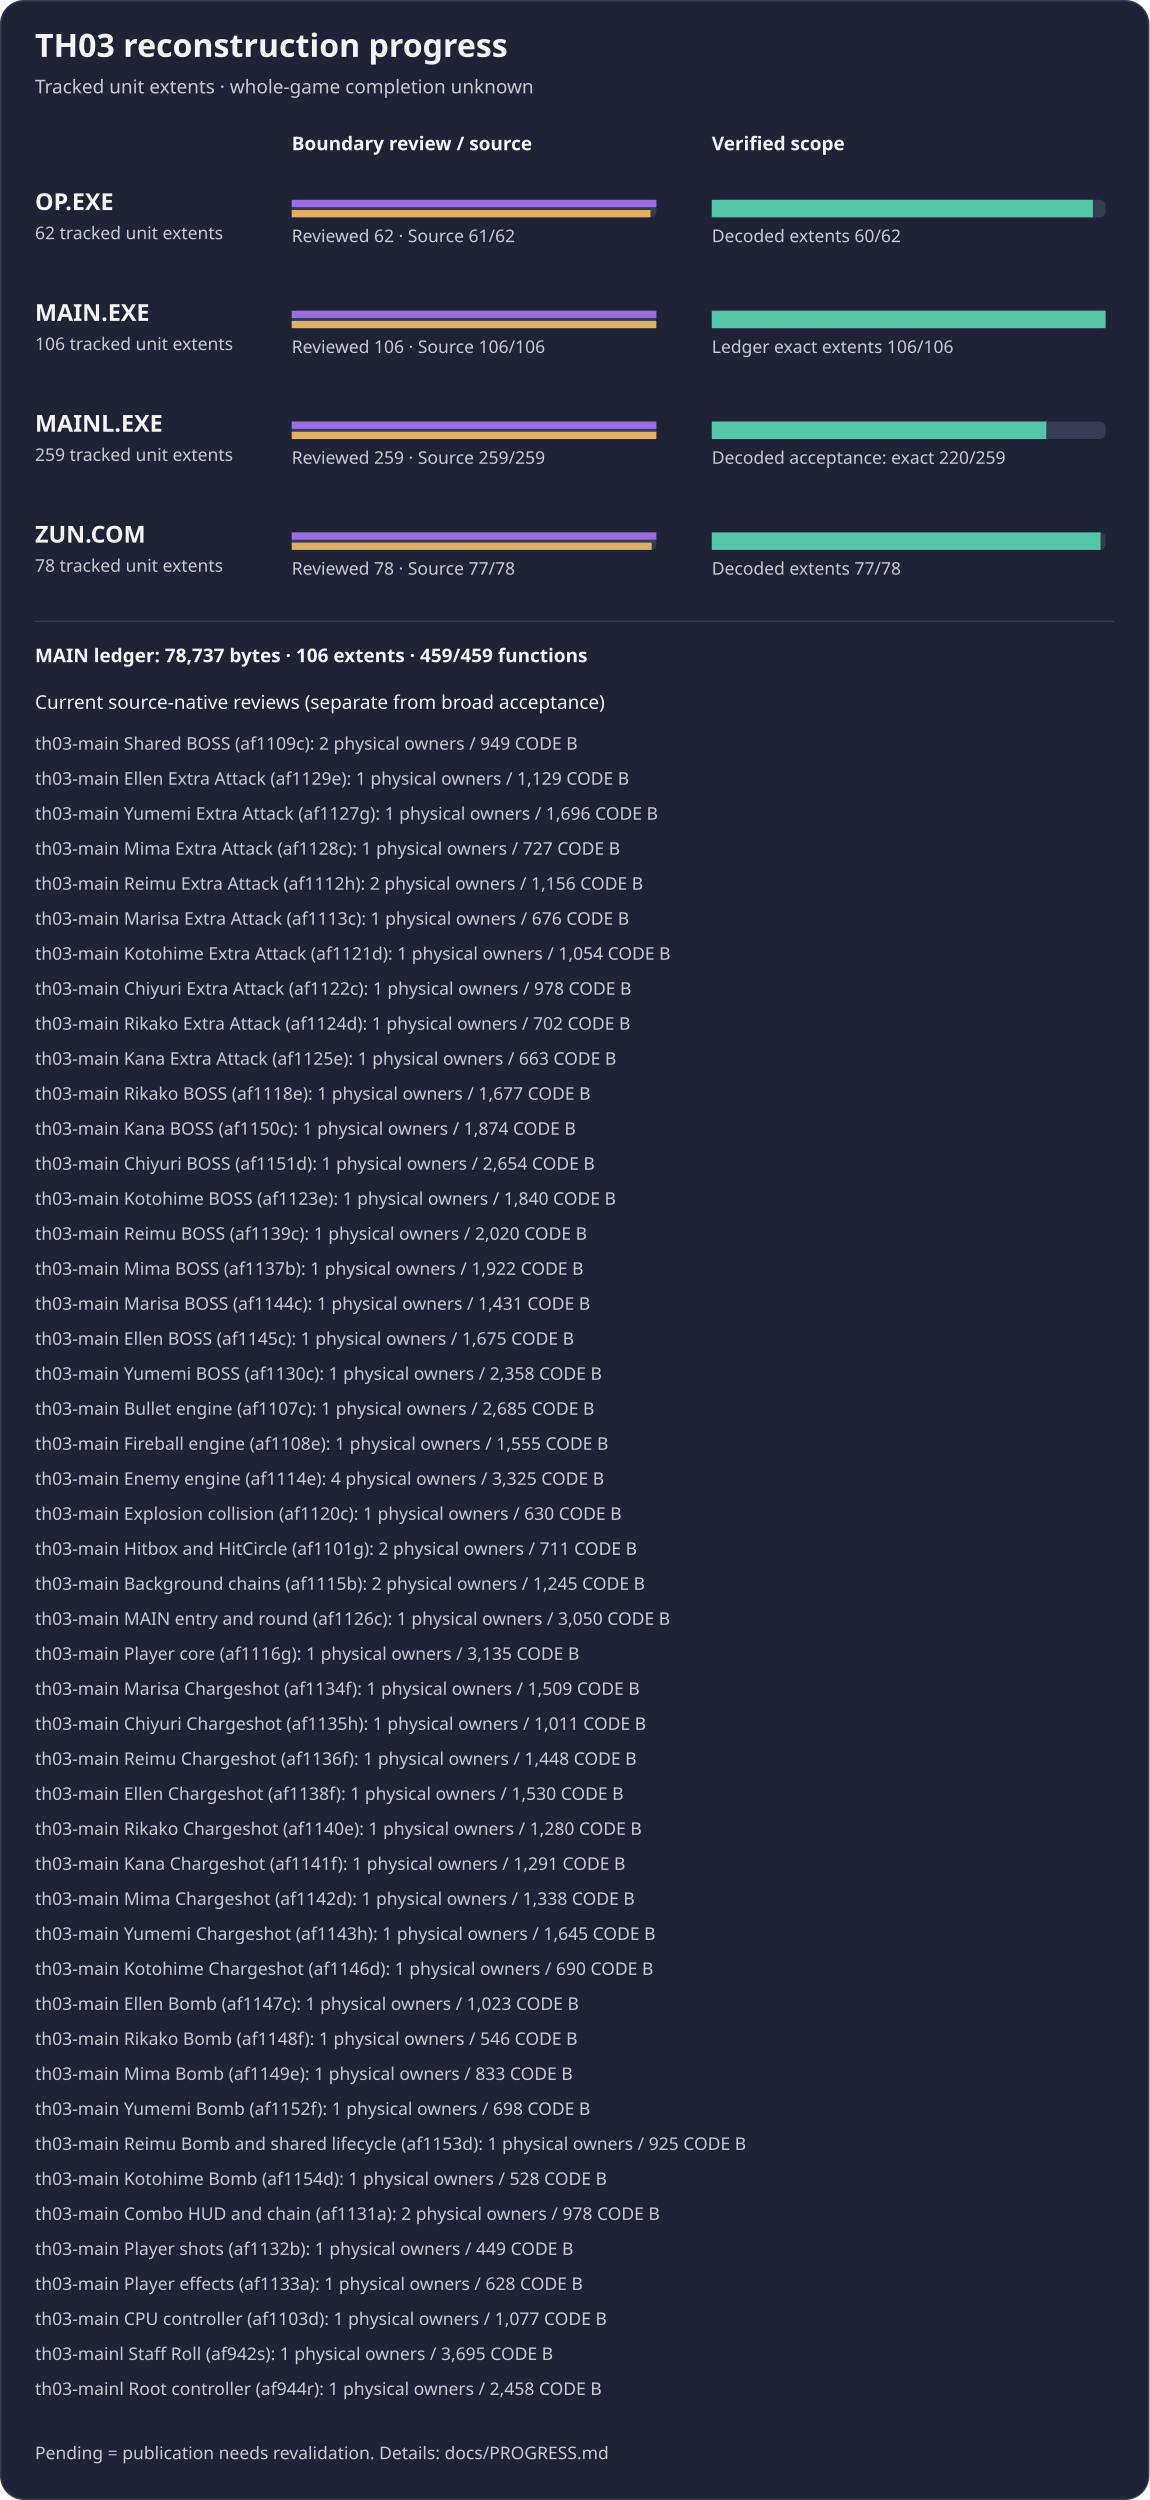
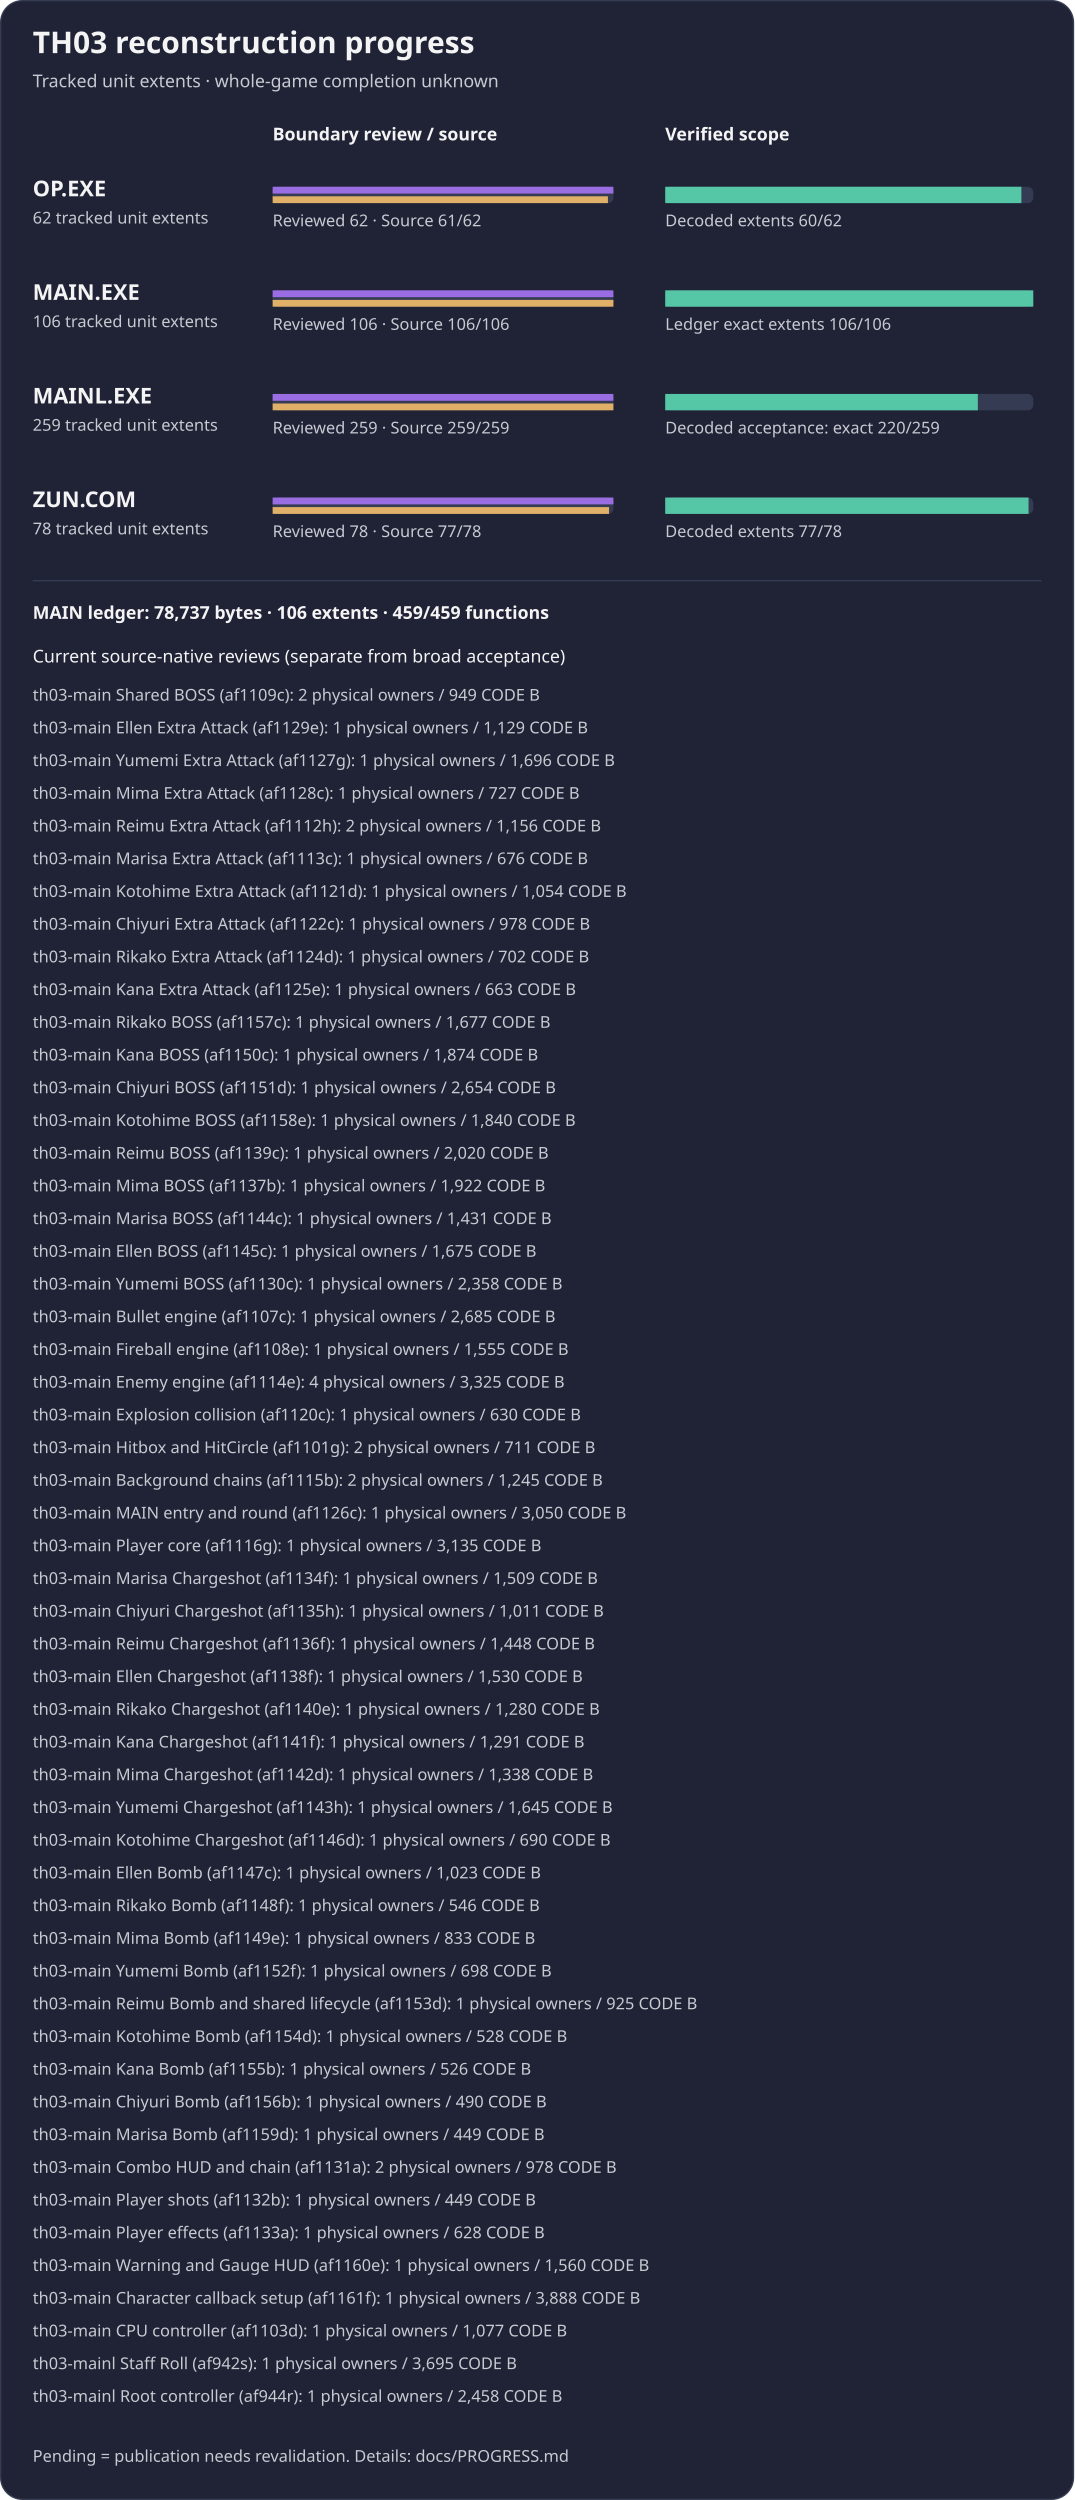
- <svg xmlns="http://www.w3.org/2000/svg" width="788" height="1714" viewBox="0 0 788 1714" role="img" aria-label="TH03 reviewed subset reconstruction progress">
-   <rect x="0.5" y="0.5" width="787" height="1713" rx="16" fill="#1f2335" stroke="#353b52" />
+ <svg xmlns="http://www.w3.org/2000/svg" width="788" height="1834" viewBox="0 0 788 1834" role="img" aria-label="TH03 reviewed subset reconstruction progress">
+   <rect x="0.5" y="0.5" width="787" height="1833" rx="16" fill="#1f2335" stroke="#353b52" />
  <text x="24" y="39" fill="#f4f4f5" font-family="sans-serif" font-size="22" font-weight="600">TH03 reconstruction progress</text>
  <text x="24" y="64" fill="#c8cad2" font-family="sans-serif" font-size="13">Tracked unit extents · whole-game completion unknown</text>
  <text x="200" y="103" fill="#f4f4f5" font-family="sans-serif" font-size="13" font-weight="600">Boundary review / source</text>
  <text x="488" y="103" fill="#f4f4f5" font-family="sans-serif" font-size="13" font-weight="600">Verified scope</text>
  <g aria-label="OP.EXE bars count tracked unit extents, not functions; source-present is not exact">
    <text x="24" y="144" fill="#f4f4f5" font-family="sans-serif" font-size="16" font-weight="600">OP.EXE</text>
    <text x="24" y="164" fill="#c8cad2" font-family="sans-serif" font-size="12">62 tracked unit extents</text>
    <rect x="200" y="137" width="250" height="12" rx="4" fill="#353b52" />
    <rect x="488" y="137" width="270" height="12" rx="4" fill="#353b52" />
    <rect x="200" y="137" width="250.00" height="5" fill="#9b6de3" />
    <rect x="200" y="144" width="245.97" height="5" fill="#e0af68" />
    <rect x="488" y="137" width="261.29" height="12" fill="#55c7a6" />
    <text x="200" y="166" fill="#c8cad2" font-family="sans-serif" font-size="12">Reviewed 62 · Source 61/62</text>
    <text x="488" y="166" fill="#c8cad2" font-family="sans-serif" font-size="12">Decoded extents 60/62</text>
  </g>
  <g aria-label="MAIN.EXE bars count tracked unit extents, not functions; source-present is not exact">
    <text x="24" y="220" fill="#f4f4f5" font-family="sans-serif" font-size="16" font-weight="600">MAIN.EXE</text>
    <text x="24" y="240" fill="#c8cad2" font-family="sans-serif" font-size="12">106 tracked unit extents</text>
    <rect x="200" y="213" width="250" height="12" rx="4" fill="#353b52" />
    <rect x="488" y="213" width="270" height="12" rx="4" fill="#353b52" />
    <rect x="200" y="213" width="250.00" height="5" fill="#9b6de3" />
    <rect x="200" y="220" width="250.00" height="5" fill="#e0af68" />
    <rect x="488" y="213" width="270.00" height="12" fill="#55c7a6" />
    <text x="200" y="242" fill="#c8cad2" font-family="sans-serif" font-size="12">Reviewed 106 · Source 106/106</text>
    <text x="488" y="242" fill="#c8cad2" font-family="sans-serif" font-size="12">Ledger exact extents 106/106</text>
  </g>
  <g aria-label="MAINL bars count tracked unit extents, not functions; source-present is not exact">
    <text x="24" y="296" fill="#f4f4f5" font-family="sans-serif" font-size="16" font-weight="600">MAINL.EXE</text>
    <text x="24" y="316" fill="#c8cad2" font-family="sans-serif" font-size="12">259 tracked unit extents</text>
    <rect x="200" y="289" width="250" height="12" rx="4" fill="#353b52" />
    <rect x="488" y="289" width="270" height="12" rx="4" fill="#353b52" />
    <rect x="200" y="289" width="250.00" height="5" fill="#9b6de3" />
    <rect x="200" y="296" width="250.00" height="5" fill="#e0af68" />
    <rect x="488" y="289" width="229.34" height="12" fill="#55c7a6" />
    <text x="200" y="318" fill="#c8cad2" font-family="sans-serif" font-size="12">Reviewed 259 · Source 259/259</text>
    <text x="488" y="318" fill="#c8cad2" font-family="sans-serif" font-size="12">Decoded acceptance: exact 220/259</text>
  </g>
  <g aria-label="ZUN.COM bars count tracked unit extents, not functions; source-present is not exact">
    <text x="24" y="372" fill="#f4f4f5" font-family="sans-serif" font-size="16" font-weight="600">ZUN.COM</text>
    <text x="24" y="392" fill="#c8cad2" font-family="sans-serif" font-size="12">78 tracked unit extents</text>
    <rect x="200" y="365" width="250" height="12" rx="4" fill="#353b52" />
    <rect x="488" y="365" width="270" height="12" rx="4" fill="#353b52" />
    <rect x="200" y="365" width="250.00" height="5" fill="#9b6de3" />
    <rect x="200" y="372" width="246.79" height="5" fill="#e0af68" />
    <rect x="488" y="365" width="266.54" height="12" fill="#55c7a6" />
    <text x="200" y="394" fill="#c8cad2" font-family="sans-serif" font-size="12">Reviewed 78 · Source 77/78</text>
    <text x="488" y="394" fill="#c8cad2" font-family="sans-serif" font-size="12">Decoded extents 77/78</text>
  </g>
  <path d="M24 426 H764" stroke="#353b52" />
  <text x="24" y="454" fill="#f4f4f5" font-family="sans-serif" font-size="13" font-weight="600">MAIN ledger: 78,737 bytes · 106 extents · 459/459 functions</text>
  <text x="24" y="486" fill="#f4f4f5" font-family="sans-serif" font-size="13">Current source-native reviews (separate from broad acceptance)</text>
  <text x="24" y="514" fill="#c8cad2" font-family="sans-serif" font-size="12">th03-main Shared BOSS (af1109c): 2 physical owners / 949 CODE B</text>
  <text x="24" y="538" fill="#c8cad2" font-family="sans-serif" font-size="12">th03-main Ellen Extra Attack (af1129e): 1 physical owners / 1,129 CODE B</text>
  <text x="24" y="562" fill="#c8cad2" font-family="sans-serif" font-size="12">th03-main Yumemi Extra Attack (af1127g): 1 physical owners / 1,696 CODE B</text>
  <text x="24" y="586" fill="#c8cad2" font-family="sans-serif" font-size="12">th03-main Mima Extra Attack (af1128c): 1 physical owners / 727 CODE B</text>
  <text x="24" y="610" fill="#c8cad2" font-family="sans-serif" font-size="12">th03-main Reimu Extra Attack (af1112h): 2 physical owners / 1,156 CODE B</text>
  <text x="24" y="634" fill="#c8cad2" font-family="sans-serif" font-size="12">th03-main Marisa Extra Attack (af1113c): 1 physical owners / 676 CODE B</text>
  <text x="24" y="658" fill="#c8cad2" font-family="sans-serif" font-size="12">th03-main Kotohime Extra Attack (af1121d): 1 physical owners / 1,054 CODE B</text>
  <text x="24" y="682" fill="#c8cad2" font-family="sans-serif" font-size="12">th03-main Chiyuri Extra Attack (af1122c): 1 physical owners / 978 CODE B</text>
  <text x="24" y="706" fill="#c8cad2" font-family="sans-serif" font-size="12">th03-main Rikako Extra Attack (af1124d): 1 physical owners / 702 CODE B</text>
  <text x="24" y="730" fill="#c8cad2" font-family="sans-serif" font-size="12">th03-main Kana Extra Attack (af1125e): 1 physical owners / 663 CODE B</text>
-   <text x="24" y="754" fill="#c8cad2" font-family="sans-serif" font-size="12">th03-main Rikako BOSS (af1118e): 1 physical owners / 1,677 CODE B</text>
+   <text x="24" y="754" fill="#c8cad2" font-family="sans-serif" font-size="12">th03-main Rikako BOSS (af1157c): 1 physical owners / 1,677 CODE B</text>
  <text x="24" y="778" fill="#c8cad2" font-family="sans-serif" font-size="12">th03-main Kana BOSS (af1150c): 1 physical owners / 1,874 CODE B</text>
  <text x="24" y="802" fill="#c8cad2" font-family="sans-serif" font-size="12">th03-main Chiyuri BOSS (af1151d): 1 physical owners / 2,654 CODE B</text>
-   <text x="24" y="826" fill="#c8cad2" font-family="sans-serif" font-size="12">th03-main Kotohime BOSS (af1123e): 1 physical owners / 1,840 CODE B</text>
+   <text x="24" y="826" fill="#c8cad2" font-family="sans-serif" font-size="12">th03-main Kotohime BOSS (af1158e): 1 physical owners / 1,840 CODE B</text>
  <text x="24" y="850" fill="#c8cad2" font-family="sans-serif" font-size="12">th03-main Reimu BOSS (af1139c): 1 physical owners / 2,020 CODE B</text>
  <text x="24" y="874" fill="#c8cad2" font-family="sans-serif" font-size="12">th03-main Mima BOSS (af1137b): 1 physical owners / 1,922 CODE B</text>
  <text x="24" y="898" fill="#c8cad2" font-family="sans-serif" font-size="12">th03-main Marisa BOSS (af1144c): 1 physical owners / 1,431 CODE B</text>
  <text x="24" y="922" fill="#c8cad2" font-family="sans-serif" font-size="12">th03-main Ellen BOSS (af1145c): 1 physical owners / 1,675 CODE B</text>
  <text x="24" y="946" fill="#c8cad2" font-family="sans-serif" font-size="12">th03-main Yumemi BOSS (af1130c): 1 physical owners / 2,358 CODE B</text>
  <text x="24" y="970" fill="#c8cad2" font-family="sans-serif" font-size="12">th03-main Bullet engine (af1107c): 1 physical owners / 2,685 CODE B</text>
  <text x="24" y="994" fill="#c8cad2" font-family="sans-serif" font-size="12">th03-main Fireball engine (af1108e): 1 physical owners / 1,555 CODE B</text>
  <text x="24" y="1018" fill="#c8cad2" font-family="sans-serif" font-size="12">th03-main Enemy engine (af1114e): 4 physical owners / 3,325 CODE B</text>
  <text x="24" y="1042" fill="#c8cad2" font-family="sans-serif" font-size="12">th03-main Explosion collision (af1120c): 1 physical owners / 630 CODE B</text>
  <text x="24" y="1066" fill="#c8cad2" font-family="sans-serif" font-size="12">th03-main Hitbox and HitCircle (af1101g): 2 physical owners / 711 CODE B</text>
  <text x="24" y="1090" fill="#c8cad2" font-family="sans-serif" font-size="12">th03-main Background chains (af1115b): 2 physical owners / 1,245 CODE B</text>
  <text x="24" y="1114" fill="#c8cad2" font-family="sans-serif" font-size="12">th03-main MAIN entry and round (af1126c): 1 physical owners / 3,050 CODE B</text>
  <text x="24" y="1138" fill="#c8cad2" font-family="sans-serif" font-size="12">th03-main Player core (af1116g): 1 physical owners / 3,135 CODE B</text>
  <text x="24" y="1162" fill="#c8cad2" font-family="sans-serif" font-size="12">th03-main Marisa Chargeshot (af1134f): 1 physical owners / 1,509 CODE B</text>
  <text x="24" y="1186" fill="#c8cad2" font-family="sans-serif" font-size="12">th03-main Chiyuri Chargeshot (af1135h): 1 physical owners / 1,011 CODE B</text>
  <text x="24" y="1210" fill="#c8cad2" font-family="sans-serif" font-size="12">th03-main Reimu Chargeshot (af1136f): 1 physical owners / 1,448 CODE B</text>
  <text x="24" y="1234" fill="#c8cad2" font-family="sans-serif" font-size="12">th03-main Ellen Chargeshot (af1138f): 1 physical owners / 1,530 CODE B</text>
  <text x="24" y="1258" fill="#c8cad2" font-family="sans-serif" font-size="12">th03-main Rikako Chargeshot (af1140e): 1 physical owners / 1,280 CODE B</text>
  <text x="24" y="1282" fill="#c8cad2" font-family="sans-serif" font-size="12">th03-main Kana Chargeshot (af1141f): 1 physical owners / 1,291 CODE B</text>
  <text x="24" y="1306" fill="#c8cad2" font-family="sans-serif" font-size="12">th03-main Mima Chargeshot (af1142d): 1 physical owners / 1,338 CODE B</text>
  <text x="24" y="1330" fill="#c8cad2" font-family="sans-serif" font-size="12">th03-main Yumemi Chargeshot (af1143h): 1 physical owners / 1,645 CODE B</text>
  <text x="24" y="1354" fill="#c8cad2" font-family="sans-serif" font-size="12">th03-main Kotohime Chargeshot (af1146d): 1 physical owners / 690 CODE B</text>
  <text x="24" y="1378" fill="#c8cad2" font-family="sans-serif" font-size="12">th03-main Ellen Bomb (af1147c): 1 physical owners / 1,023 CODE B</text>
  <text x="24" y="1402" fill="#c8cad2" font-family="sans-serif" font-size="12">th03-main Rikako Bomb (af1148f): 1 physical owners / 546 CODE B</text>
  <text x="24" y="1426" fill="#c8cad2" font-family="sans-serif" font-size="12">th03-main Mima Bomb (af1149e): 1 physical owners / 833 CODE B</text>
  <text x="24" y="1450" fill="#c8cad2" font-family="sans-serif" font-size="12">th03-main Yumemi Bomb (af1152f): 1 physical owners / 698 CODE B</text>
  <text x="24" y="1474" fill="#c8cad2" font-family="sans-serif" font-size="12">th03-main Reimu Bomb and shared lifecycle (af1153d): 1 physical owners / 925 CODE B</text>
  <text x="24" y="1498" fill="#c8cad2" font-family="sans-serif" font-size="12">th03-main Kotohime Bomb (af1154d): 1 physical owners / 528 CODE B</text>
-   <text x="24" y="1522" fill="#c8cad2" font-family="sans-serif" font-size="12">th03-main Combo HUD and chain (af1131a): 2 physical owners / 978 CODE B</text>
-   <text x="24" y="1546" fill="#c8cad2" font-family="sans-serif" font-size="12">th03-main Player shots (af1132b): 1 physical owners / 449 CODE B</text>
-   <text x="24" y="1570" fill="#c8cad2" font-family="sans-serif" font-size="12">th03-main Player effects (af1133a): 1 physical owners / 628 CODE B</text>
-   <text x="24" y="1594" fill="#c8cad2" font-family="sans-serif" font-size="12">th03-main CPU controller (af1103d): 1 physical owners / 1,077 CODE B</text>
-   <text x="24" y="1618" fill="#c8cad2" font-family="sans-serif" font-size="12">th03-mainl Staff Roll (af942s): 1 physical owners / 3,695 CODE B</text>
-   <text x="24" y="1642" fill="#c8cad2" font-family="sans-serif" font-size="12">th03-mainl Root controller (af944r): 1 physical owners / 2,458 CODE B</text>
-   <text x="24" y="1686" fill="#c8cad2" font-family="sans-serif" font-size="12">Pending = publication needs revalidation. Details: docs/PROGRESS.md</text>
+   <text x="24" y="1522" fill="#c8cad2" font-family="sans-serif" font-size="12">th03-main Kana Bomb (af1155b): 1 physical owners / 526 CODE B</text>
+   <text x="24" y="1546" fill="#c8cad2" font-family="sans-serif" font-size="12">th03-main Chiyuri Bomb (af1156b): 1 physical owners / 490 CODE B</text>
+   <text x="24" y="1570" fill="#c8cad2" font-family="sans-serif" font-size="12">th03-main Marisa Bomb (af1159d): 1 physical owners / 449 CODE B</text>
+   <text x="24" y="1594" fill="#c8cad2" font-family="sans-serif" font-size="12">th03-main Combo HUD and chain (af1131a): 2 physical owners / 978 CODE B</text>
+   <text x="24" y="1618" fill="#c8cad2" font-family="sans-serif" font-size="12">th03-main Player shots (af1132b): 1 physical owners / 449 CODE B</text>
+   <text x="24" y="1642" fill="#c8cad2" font-family="sans-serif" font-size="12">th03-main Player effects (af1133a): 1 physical owners / 628 CODE B</text>
+   <text x="24" y="1666" fill="#c8cad2" font-family="sans-serif" font-size="12">th03-main Warning and Gauge HUD (af1160e): 1 physical owners / 1,560 CODE B</text>
+   <text x="24" y="1690" fill="#c8cad2" font-family="sans-serif" font-size="12">th03-main Character callback setup (af1161f): 1 physical owners / 3,888 CODE B</text>
+   <text x="24" y="1714" fill="#c8cad2" font-family="sans-serif" font-size="12">th03-main CPU controller (af1103d): 1 physical owners / 1,077 CODE B</text>
+   <text x="24" y="1738" fill="#c8cad2" font-family="sans-serif" font-size="12">th03-mainl Staff Roll (af942s): 1 physical owners / 3,695 CODE B</text>
+   <text x="24" y="1762" fill="#c8cad2" font-family="sans-serif" font-size="12">th03-mainl Root controller (af944r): 1 physical owners / 2,458 CODE B</text>
+   <text x="24" y="1806" fill="#c8cad2" font-family="sans-serif" font-size="12">Pending = publication needs revalidation. Details: docs/PROGRESS.md</text>
</svg>
